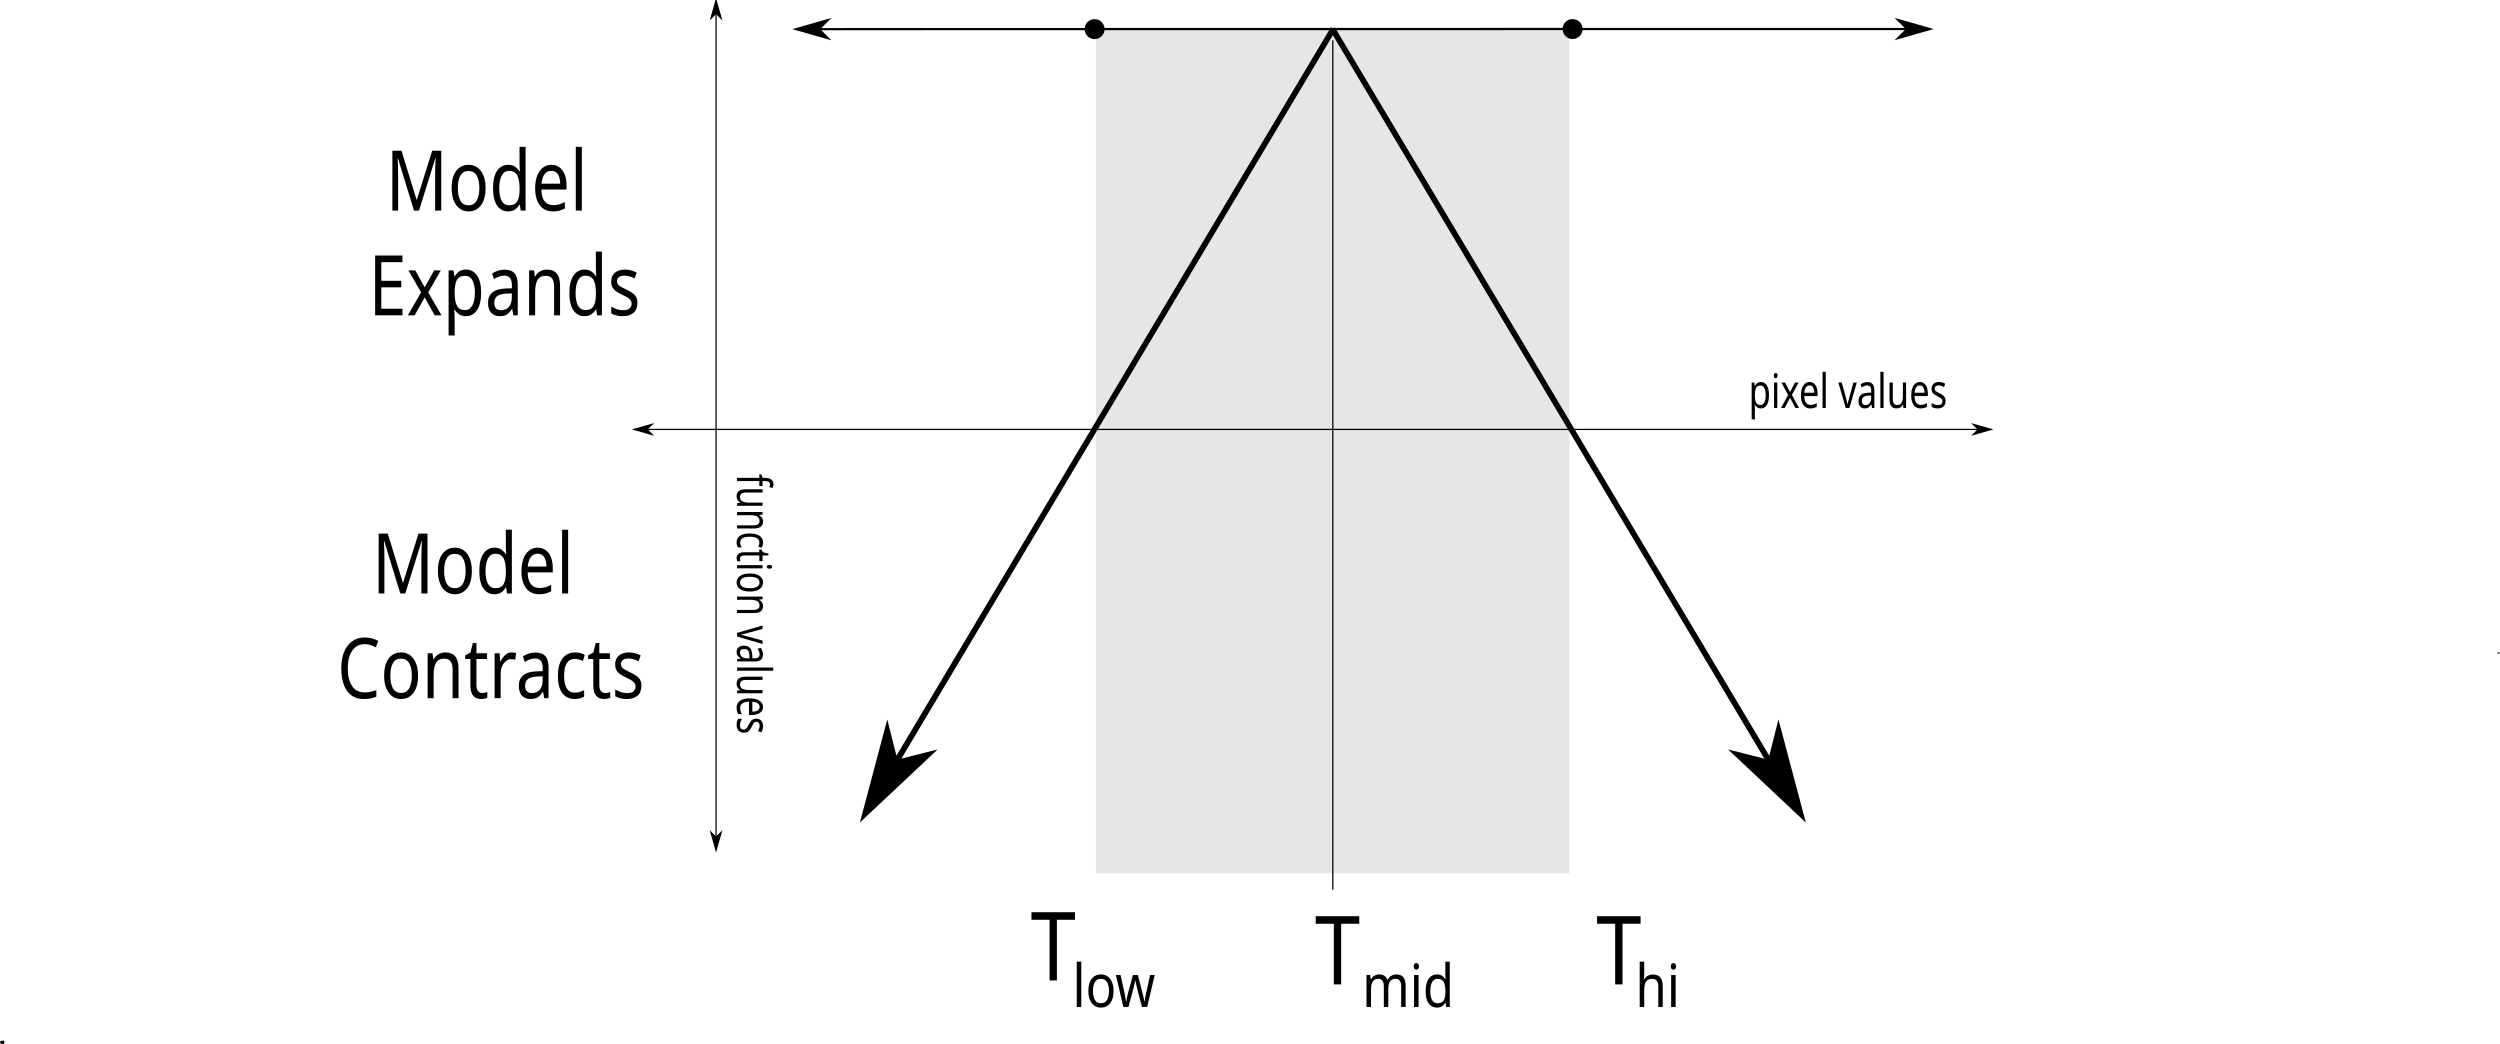
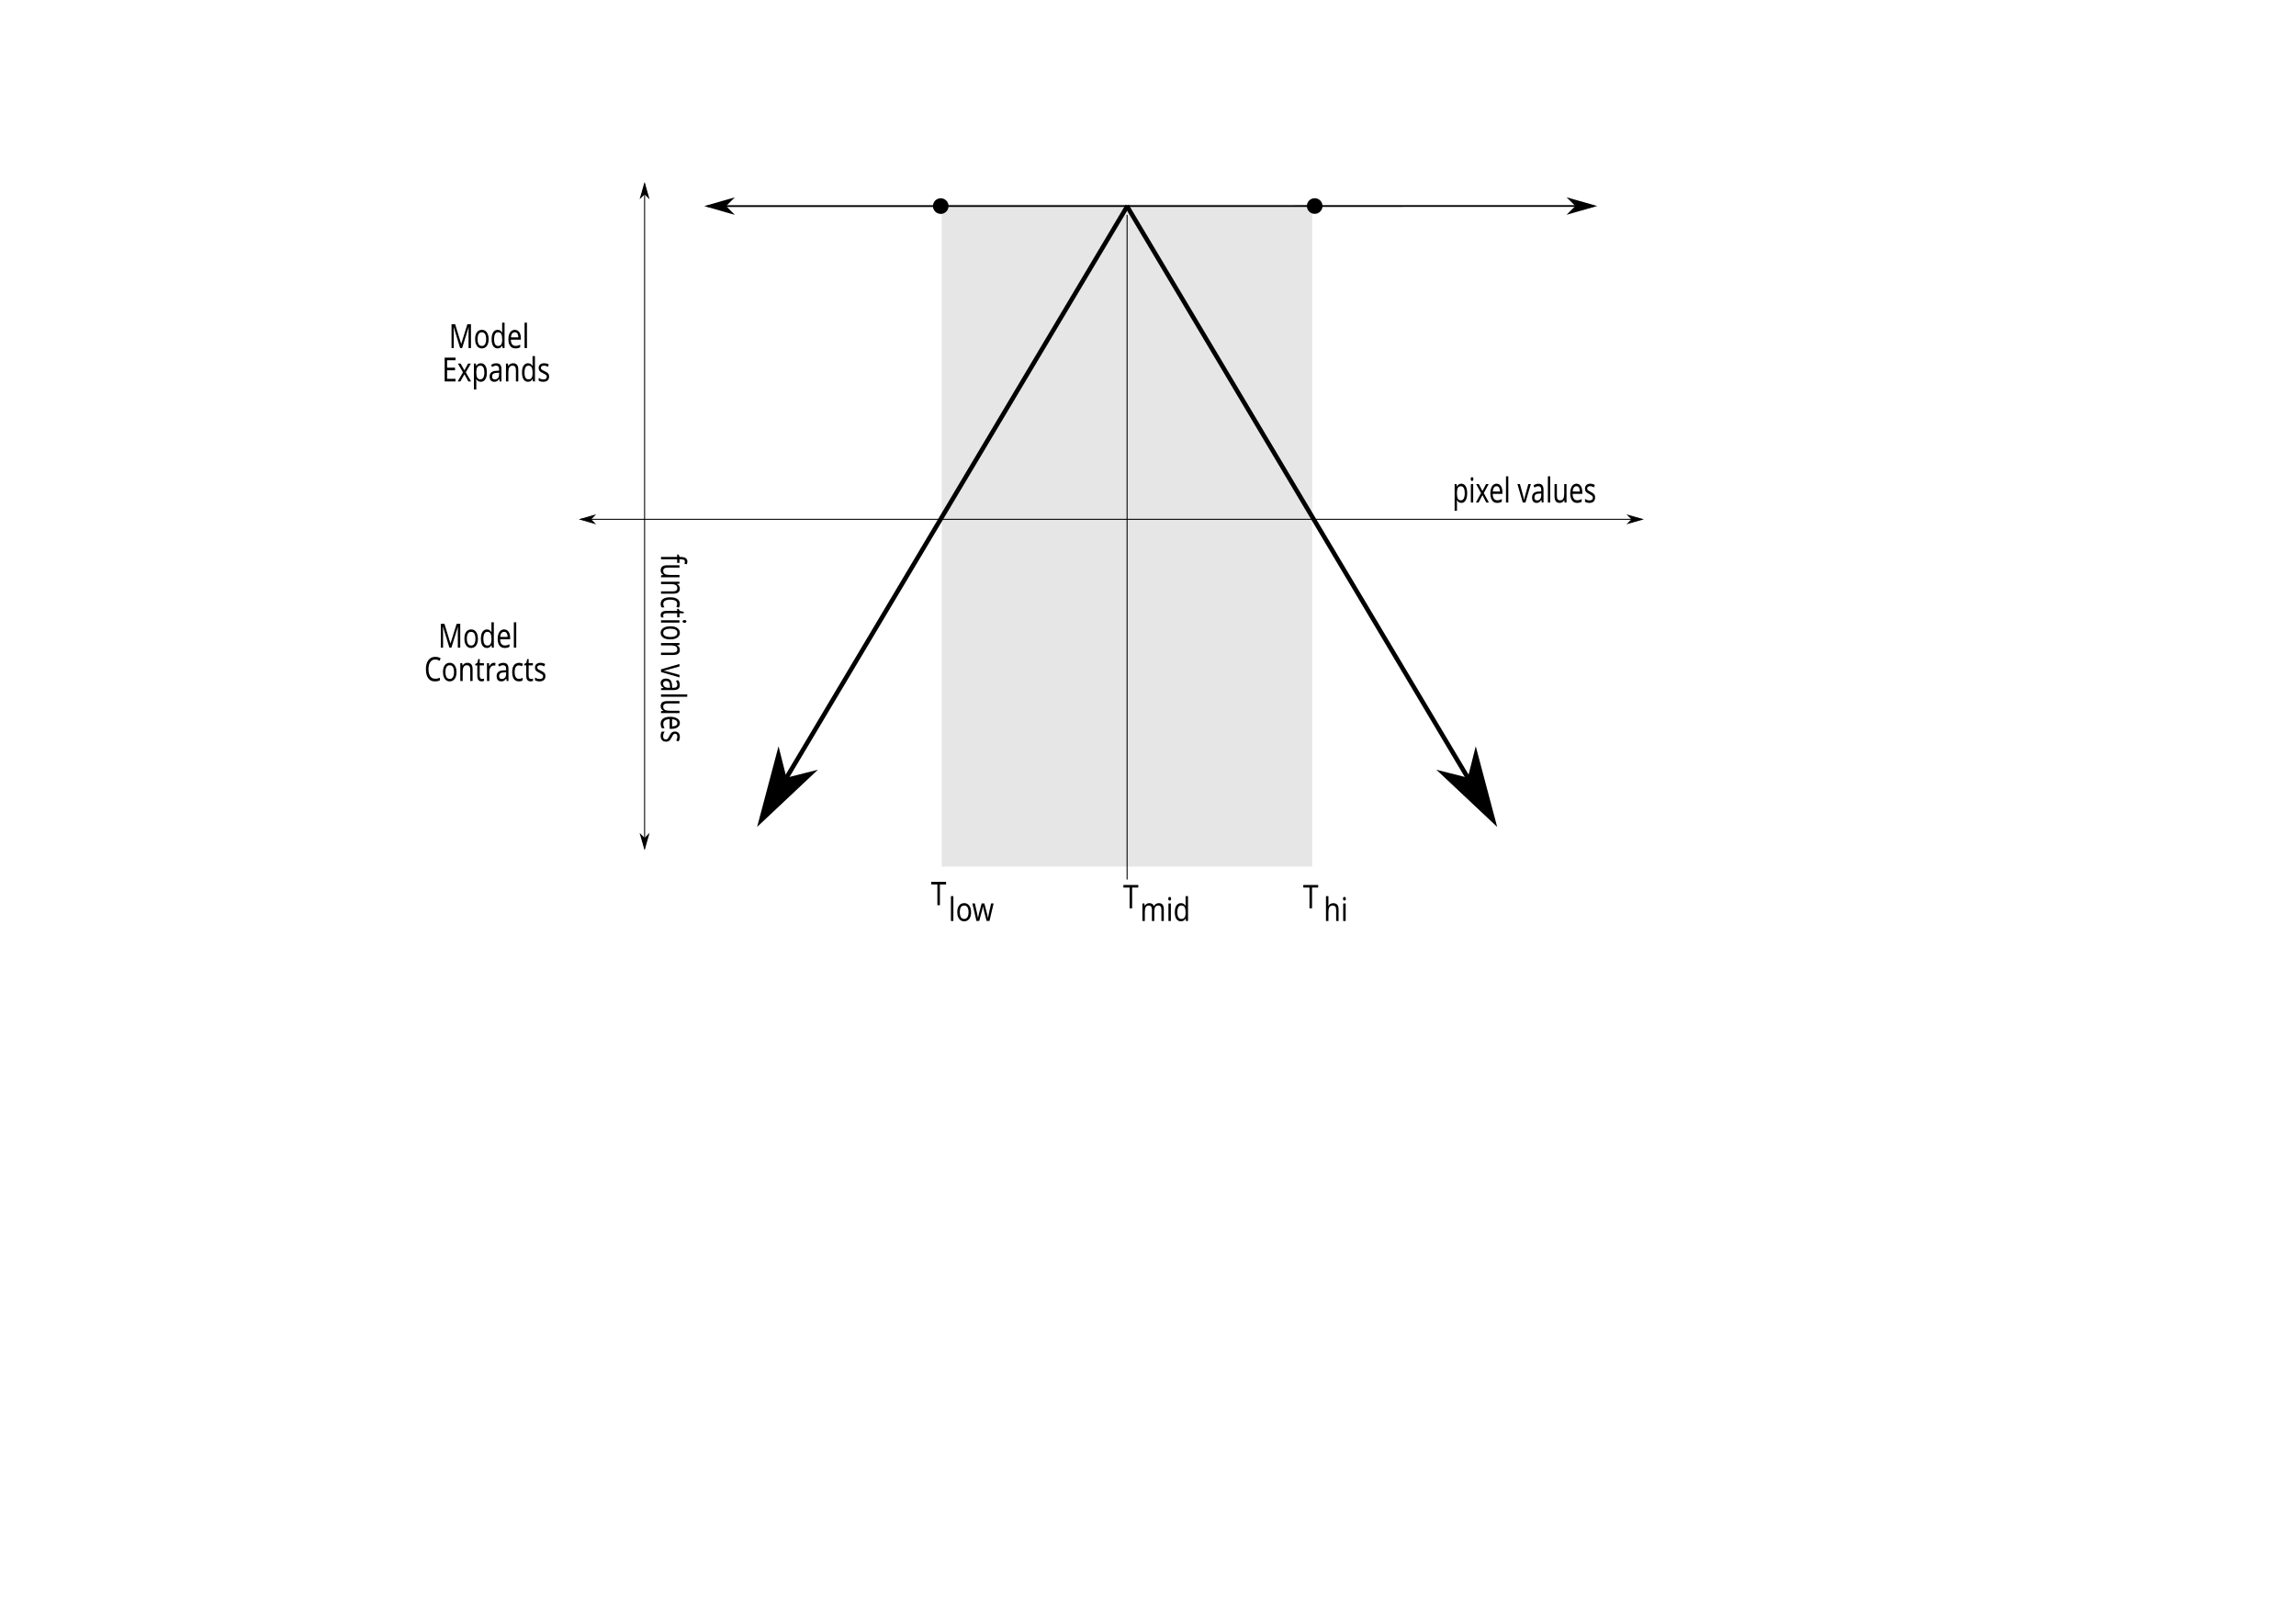
- <svg xmlns="http://www.w3.org/2000/svg" width="778.064" height="324.906" id="svg2" version="1.0">
+ <svg xmlns="http://www.w3.org/2000/svg" width="1052.362" height="744.094" id="svg2" version="1.0">
  <defs id="defs4">
    <marker orient="auto" refY="0" refX="0" id="Arrow1Lend" style="overflow:visible">
      <path id="path3214" d="M 0,0 L 5,-5 L -12.5,0 L 5,5 L 0,0 z" style="fill-rule:evenodd;stroke:#000000;stroke-width:1pt;marker-start:none" transform="matrix(-0.8,0,0,-0.8,-10,0)" />
    </marker>
    <marker orient="auto" refY="0" refX="0" id="Arrow1Lstart" style="overflow:visible">
      <path id="path3211" d="M 0,0 L 5,-5 L -12.5,0 L 5,5 L 0,0 z" style="fill-rule:evenodd;stroke:#000000;stroke-width:1pt;marker-start:none" transform="matrix(0.8,0,0,0.8,10,0)" />
    </marker>
    <marker orient="auto" refY="0" refX="0" id="DotL" style="overflow:visible">
      <path id="path3273" d="M -2.5,-1 C -2.5,1.76 -4.74,4 -7.5,4 C -10.26,4 -12.5,1.76 -12.5,-1 C -12.5,-3.76 -10.26,-6 -7.5,-6 C -4.74,-6 -2.5,-3.76 -2.5,-1 z" style="fill-rule:evenodd;stroke:#000000;stroke-width:1pt;marker-start:none;marker-end:none" transform="matrix(0.8,0,0,0.8,5.92,0.8)" />
    </marker>
  </defs>
  <g id="layer1" transform="translate(127.6845,-152.7344)">
-     <path style="fill:none;fill-rule:evenodd;stroke:#000000;stroke-width:1px;stroke-linecap:butt;stroke-linejoin:miter;stroke-opacity:1" d="M -126.356,477.14 C -127.073,477.14 -127.791,477.14 -126.356,477.14 z" id="path12410" />
-     <text xml:space="preserve" style="font-size:23.575px;font-style:normal;font-variant:normal;font-weight:normal;font-stretch:normal;text-align:center;line-height:125%;writing-mode:lr-tb;text-anchor:middle;fill:#000000;fill-opacity:1;stroke:none;stroke-width:1px;stroke-linecap:butt;stroke-linejoin:miter;stroke-opacity:1;font-family:Sans;-inkscape-font-specification:Sans" x="43.056" y="304.965" id="text12414" transform="scale(0.903798,1.106442)">
-       <tspan id="tspan12416" x="43.056" y="304.965">Model</tspan>
-       <tspan id="tspan12418" x="43.056" y="334.433">Contracts</tspan>
+     <text xml:space="preserve" style="font-size:13.826px;font-style:normal;font-variant:normal;font-weight:normal;font-stretch:normal;text-align:center;line-height:100%;writing-mode:lr-tb;text-anchor:middle;fill:#000000;fill-opacity:1;stroke:none;stroke-width:1px;stroke-linecap:butt;stroke-linejoin:miter;stroke-opacity:1;font-family:Sans;-inkscape-font-specification:Sans" x="113.898" y="406.286" id="text12414" transform="scale(0.903798,1.106442)">
+       <tspan id="tspan12416" x="113.898" y="406.286">Model</tspan>
+       <tspan id="tspan12418" x="113.898" y="420.112">Contracts</tspan>
    </text>
-     <text xml:space="preserve" style="font-size:23.575px;font-style:normal;font-variant:normal;font-weight:normal;font-stretch:normal;text-align:center;line-height:125%;writing-mode:lr-tb;text-anchor:middle;fill:#000000;fill-opacity:1;stroke:none;stroke-width:1px;stroke-linecap:butt;stroke-linejoin:miter;stroke-opacity:1;font-family:Sans;-inkscape-font-specification:Sans" x="47.777" y="197.274" id="text12420" transform="scale(0.903798,1.106442)">
-       <tspan id="tspan12422" x="47.777" y="197.274">Model</tspan>
-       <tspan id="tspan12424" x="47.777" y="226.742">Expands</tspan>
+     <text xml:space="preserve" style="font-size:13.826px;font-style:normal;font-variant:normal;font-weight:normal;font-stretch:normal;text-align:center;line-height:100%;writing-mode:lr-tb;text-anchor:middle;fill:#000000;fill-opacity:1;stroke:none;stroke-width:1px;stroke-linecap:butt;stroke-linejoin:miter;stroke-opacity:1;font-family:Sans;-inkscape-font-specification:Sans" x="119.337" y="282.207" id="text12420" transform="scale(0.903798,1.106442)">
+       <tspan id="tspan12422" x="119.337" y="282.207">Model</tspan>
+       <tspan id="tspan12424" x="119.337" y="296.033">Expands</tspan>
    </text>
-     <text xml:space="preserve" style="font-size:27.431px;font-style:normal;font-variant:normal;font-weight:normal;font-stretch:normal;fill:#000000;fill-opacity:1;stroke:none;stroke-width:1px;stroke-linecap:butt;stroke-linejoin:miter;stroke-opacity:1;font-family:Sans;-inkscape-font-specification:Sans" x="209.114" y="422.733" id="text14011" transform="scale(0.9232729,1.083103)">
-       <tspan id="tspan14013" x="209.114" y="422.733">T</tspan>
+     <text xml:space="preserve" style="font-size:13.826px;font-style:normal;font-variant:normal;font-weight:normal;font-stretch:normal;text-align:start;line-height:100%;writing-mode:lr-tb;text-anchor:start;fill:#000000;fill-opacity:1;stroke:none;stroke-width:1px;stroke-linecap:butt;stroke-linejoin:miter;stroke-opacity:1;font-family:Sans;-inkscape-font-specification:Sans" x="323.837" y="524.012" id="text14011" transform="scale(0.9232729,1.083103)">
+       <tspan id="tspan14013" x="323.837" y="524.012">T</tspan>
    </text>
-     <text xml:space="preserve" style="font-size:27.431px;font-style:normal;font-variant:normal;font-weight:normal;font-stretch:normal;fill:#000000;fill-opacity:1;stroke:none;stroke-width:1px;stroke-linecap:butt;stroke-linejoin:miter;stroke-opacity:1;font-family:Sans;-inkscape-font-specification:Sans" x="399.775" y="423.878" id="text14015" transform="scale(0.9232729,1.083103)">
-       <tspan id="tspan14017" x="399.775" y="423.878">T</tspan>
+     <text xml:space="preserve" style="font-size:13.826px;font-style:normal;font-variant:normal;font-weight:normal;font-stretch:normal;text-align:start;line-height:100%;writing-mode:lr-tb;text-anchor:start;fill:#000000;fill-opacity:1;stroke:none;stroke-width:1px;stroke-linecap:butt;stroke-linejoin:miter;stroke-opacity:1;font-family:Sans;-inkscape-font-specification:Sans" x="508.571" y="525.331" id="text14015" transform="scale(0.9232729,1.083103)">
+       <tspan id="tspan14017" x="508.571" y="525.331">T</tspan>
    </text>
-     <text id="text14019" y="423.878" x="304.932" style="font-size:27.431px;font-style:normal;font-variant:normal;font-weight:normal;font-stretch:normal;fill:#000000;fill-opacity:1;stroke:none;stroke-width:1px;stroke-linecap:butt;stroke-linejoin:miter;stroke-opacity:1;font-family:Sans;-inkscape-font-specification:Sans" xml:space="preserve" transform="scale(0.9232729,1.083103)">
-       <tspan y="423.878" x="304.932" id="tspan14021">T</tspan>
+     <text id="text14019" y="525.331" x="419.261" style="font-size:13.826px;font-style:normal;font-variant:normal;font-weight:normal;font-stretch:normal;text-align:start;line-height:100%;writing-mode:lr-tb;text-anchor:start;fill:#000000;fill-opacity:1;stroke:none;stroke-width:1px;stroke-linecap:butt;stroke-linejoin:miter;stroke-opacity:1;font-family:Sans;-inkscape-font-specification:Sans" xml:space="preserve" transform="scale(0.9232729,1.083103)">
+       <tspan y="525.331" x="419.261" id="tspan14021">T</tspan>
    </text>
-     <text xml:space="preserve" style="font-size:17.144px;font-style:normal;font-variant:normal;font-weight:normal;font-stretch:normal;text-align:start;line-height:125%;writing-mode:lr-tb;text-anchor:start;fill:#000000;fill-opacity:1;stroke:none;stroke-width:1px;stroke-linecap:butt;stroke-linejoin:miter;stroke-opacity:1;font-family:Sans;-inkscape-font-specification:Sans" x="223.219" y="430.372" id="text14023" transform="scale(0.9232729,1.083103)">
-       <tspan id="tspan14027" x="223.219" y="430.372">low</tspan>
+     <text xml:space="preserve" style="font-size:13.826px;font-style:normal;font-variant:normal;font-weight:normal;font-stretch:normal;text-align:start;line-height:100%;writing-mode:lr-tb;text-anchor:start;fill:#000000;fill-opacity:1;stroke:none;stroke-width:1px;stroke-linecap:butt;stroke-linejoin:miter;stroke-opacity:1;font-family:Sans;-inkscape-font-specification:Sans" x="332.601" y="530.686" id="text14023" transform="scale(0.9232729,1.083103)">
+       <tspan id="tspan14027" x="332.601" y="530.686">low</tspan>
    </text>
-     <text id="text14029" y="430.372" x="412.982" style="font-size:17.144px;font-style:normal;font-variant:normal;font-weight:normal;font-stretch:normal;text-align:start;line-height:125%;writing-mode:lr-tb;text-anchor:start;fill:#000000;fill-opacity:1;stroke:none;stroke-width:1px;stroke-linecap:butt;stroke-linejoin:miter;stroke-opacity:1;font-family:Sans;-inkscape-font-specification:Sans" xml:space="preserve" transform="scale(0.9232729,1.083103)">
-       <tspan y="430.372" x="412.982" id="tspan14031">hi</tspan>
+     <text id="text14029" y="530.686" x="518.796" style="font-size:13.826px;font-style:normal;font-variant:normal;font-weight:normal;font-stretch:normal;text-align:start;line-height:100%;writing-mode:lr-tb;text-anchor:start;fill:#000000;fill-opacity:1;stroke:none;stroke-width:1px;stroke-linecap:butt;stroke-linejoin:miter;stroke-opacity:1;font-family:Sans;-inkscape-font-specification:Sans" xml:space="preserve" transform="scale(0.9232729,1.083103)">
+       <tspan y="530.686" x="518.796" id="tspan14031">hi</tspan>
    </text>
-     <text id="text14033" y="430.372" x="320.882" style="font-size:17.144px;font-style:normal;font-variant:normal;font-weight:normal;font-stretch:normal;text-align:start;line-height:125%;writing-mode:lr-tb;text-anchor:start;fill:#000000;fill-opacity:1;stroke:none;stroke-width:1px;stroke-linecap:butt;stroke-linejoin:miter;stroke-opacity:1;font-family:Sans;-inkscape-font-specification:Sans" xml:space="preserve" transform="scale(0.9232729,1.083103)">
-       <tspan y="430.372" x="320.882" id="tspan14035">mid</tspan>
+     <text id="text14033" y="530.686" x="427.655" style="font-size:13.826px;font-style:normal;font-variant:normal;font-weight:normal;font-stretch:normal;text-align:start;line-height:100%;writing-mode:lr-tb;text-anchor:start;fill:#000000;fill-opacity:1;stroke:none;stroke-width:1px;stroke-linecap:butt;stroke-linejoin:miter;stroke-opacity:1;font-family:Sans;-inkscape-font-specification:Sans" xml:space="preserve" transform="scale(0.9232729,1.083103)">
+       <tspan y="530.686" x="427.655" id="tspan14035">mid</tspan>
    </text>
-     <rect y="161.158" x="213.373" height="263.342" width="147.377" id="rect14037" style="fill:#e6e6e6;fill-opacity:1;stroke:none;stroke-width:1.143;stroke-linejoin:round;stroke-opacity:0.989" />
-     <path id="path14039" d="M 120.228,161.803 L 213.039,161.799 L 361.801,161.777 L 472.797,161.771" style="fill:none;fill-rule:evenodd;stroke:#000000;stroke-width:0.685;stroke-linecap:butt;stroke-linejoin:miter;marker-start:url(#Arrow1Lstart);marker-mid:url(#DotL);marker-end:url(#Arrow1Lend);stroke-miterlimit:4;stroke-dasharray:none;stroke-opacity:1" />
-     <path id="path14041" d="M 69.722,286.382 L 491.955,286.382" style="fill:none;fill-rule:evenodd;stroke:#000000;stroke-width:0.391;stroke-linecap:butt;stroke-linejoin:miter;marker-start:url(#Arrow1Lstart);marker-mid:none;marker-end:url(#Arrow1Lend);stroke-miterlimit:4;stroke-dasharray:none;stroke-opacity:1" />
-     <path id="path14043" d="M 95.172,152.93 L 95.172,417.289" style="fill:none;fill-rule:evenodd;stroke:#000000;stroke-width:0.391;stroke-linecap:butt;stroke-linejoin:miter;marker-start:url(#Arrow1Lstart);marker-mid:none;marker-end:url(#Arrow1Lend);stroke-miterlimit:4;stroke-dasharray:none;stroke-opacity:1" />
-     <path id="path14045" d="M 287.281,161.696 L 141.725,405.734" style="fill:none;fill-rule:evenodd;stroke:#000000;stroke-width:1.796;stroke-linecap:butt;stroke-linejoin:miter;marker-start:none;marker-end:url(#Arrow1Lend);stroke-miterlimit:4;stroke-dasharray:none;stroke-opacity:1" />
-     <path id="path14047" d="M 650.183,355.958 C 649.793,355.958 649.403,355.958 650.183,355.958 z" style="fill:none;fill-rule:evenodd;stroke:#000000;stroke-width:0.393px;stroke-linecap:butt;stroke-linejoin:miter;stroke-opacity:1" />
-     <path style="fill:none;fill-rule:evenodd;stroke:#000000;stroke-width:1.796;stroke-linecap:butt;stroke-linejoin:miter;marker-start:none;marker-end:url(#Arrow1Lend);stroke-miterlimit:4;stroke-dasharray:none;stroke-opacity:1" d="M 286.991,161.696 L 432.547,405.734" id="path14049" />
-     <path id="path14063" d="M 287.119,165.298 L 287.119,429.656" style="fill:none;fill-rule:evenodd;stroke:#000000;stroke-width:0.391;stroke-linecap:butt;stroke-linejoin:miter;marker-start:none;marker-mid:none;marker-end:none;stroke-miterlimit:4;stroke-dasharray:none;stroke-opacity:1" />
-     <text xml:space="preserve" style="font-size:12.958px;font-style:normal;font-variant:normal;font-weight:normal;font-stretch:normal;text-align:start;line-height:125%;writing-mode:lr-tb;text-anchor:start;fill:#000000;fill-opacity:1;stroke:none;stroke-width:1px;stroke-linecap:butt;stroke-linejoin:miter;stroke-opacity:1;font-family:Sans;-inkscape-font-specification:Sans" x="476.075" y="244.719" id="text3200" transform="scale(0.8749101,1.142975)">
-       <tspan id="tspan3202" x="476.075" y="244.719">pixel values</tspan>
+     <rect y="246.44" x="303.948" height="303.417" width="169.805" id="rect14037" style="fill:#e6e6e6;fill-opacity:1;stroke:none;stroke-width:1.143;stroke-linejoin:round;stroke-opacity:0.989" />
+     <path id="path14039" d="M 196.629,247.183 L 303.563,247.179 L 474.965,247.153 L 602.852,247.146" style="fill:none;fill-rule:evenodd;stroke:#000000;stroke-width:0.79;stroke-linecap:butt;stroke-linejoin:miter;marker-start:url(#Arrow1Lstart);marker-mid:url(#DotL);marker-end:url(#Arrow1Lend);stroke-miterlimit:4;stroke-dasharray:none;stroke-opacity:1" />
+     <path id="path14041" d="M 138.437,390.721 L 624.925,390.721" style="fill:none;fill-rule:evenodd;stroke:#000000;stroke-width:0.451;stroke-linecap:butt;stroke-linejoin:miter;marker-start:url(#Arrow1Lstart);marker-mid:none;marker-end:url(#Arrow1Lend);stroke-miterlimit:4;stroke-dasharray:none;stroke-opacity:1" />
+     <path id="path14043" d="M 167.76,236.96 L 167.76,541.548" style="fill:none;fill-rule:evenodd;stroke:#000000;stroke-width:0.451;stroke-linecap:butt;stroke-linejoin:miter;marker-start:url(#Arrow1Lstart);marker-mid:none;marker-end:url(#Arrow1Lend);stroke-miterlimit:4;stroke-dasharray:none;stroke-opacity:1" />
+     <path id="path14045" d="M 389.104,247.06 L 221.397,528.236" style="fill:none;fill-rule:evenodd;stroke:#000000;stroke-width:2.069;stroke-linecap:butt;stroke-linejoin:miter;marker-start:none;marker-end:url(#Arrow1Lend);stroke-miterlimit:4;stroke-dasharray:none;stroke-opacity:1" />
+     <path style="fill:none;fill-rule:evenodd;stroke:#000000;stroke-width:2.069;stroke-linecap:butt;stroke-linejoin:miter;marker-start:none;marker-end:url(#Arrow1Lend);stroke-miterlimit:4;stroke-dasharray:none;stroke-opacity:1" d="M 388.77,247.06 L 556.477,528.236" id="path14049" />
+     <path id="path14063" d="M 388.917,251.209 L 388.917,555.798" style="fill:none;fill-rule:evenodd;stroke:#000000;stroke-width:0.451;stroke-linecap:butt;stroke-linejoin:miter;marker-start:none;marker-mid:none;marker-end:none;stroke-miterlimit:4;stroke-dasharray:none;stroke-opacity:1" />
+     <text xml:space="preserve" style="font-size:11.522px;font-style:normal;font-variant:normal;font-weight:normal;font-stretch:normal;text-align:start;line-height:100%;writing-mode:lr-tb;text-anchor:start;fill:#000000;fill-opacity:1;stroke:none;stroke-width:1px;stroke-linecap:butt;stroke-linejoin:miter;stroke-opacity:1;font-family:Sans;-inkscape-font-specification:Sans" x="614.936" y="335.117" id="text3200" transform="scale(0.8749101,1.142975)">
+       <tspan id="tspan3202" x="614.936" y="335.117" style="font-size:13.826px;font-style:normal;font-variant:normal;font-weight:normal;font-stretch:normal;text-align:start;line-height:100%;writing-mode:lr-tb;text-anchor:start;font-family:Sans;-inkscape-font-specification:Sans">pixel values</tspan>
    </text>
-     <text transform="matrix(0,0.8749101,-1.142975,0,0,0)" id="text3204" y="-88.985" x="343.146" style="font-size:12.958px;font-style:normal;font-variant:normal;font-weight:normal;font-stretch:normal;text-align:start;line-height:125%;writing-mode:lr-tb;text-anchor:start;fill:#000000;fill-opacity:1;stroke:none;stroke-width:1px;stroke-linecap:butt;stroke-linejoin:miter;stroke-opacity:1;font-family:Sans;-inkscape-font-specification:Sans" xml:space="preserve">
-       <tspan y="-88.985" x="343.146" id="tspan3206">function values</tspan>
+     <text transform="matrix(0,0.8749101,-1.142975,0,0,0)" id="text3204" y="-153.364" x="464.81" style="font-size:13.826px;font-style:normal;font-variant:normal;font-weight:normal;font-stretch:normal;text-align:start;line-height:100%;writing-mode:lr-tb;text-anchor:start;fill:#000000;fill-opacity:1;stroke:none;stroke-width:1px;stroke-linecap:butt;stroke-linejoin:miter;stroke-opacity:1;font-family:Sans;-inkscape-font-specification:Sans" xml:space="preserve">
+       <tspan y="-153.364" x="464.81" id="tspan3206">function values</tspan>
    </text>
  </g>
</svg>
